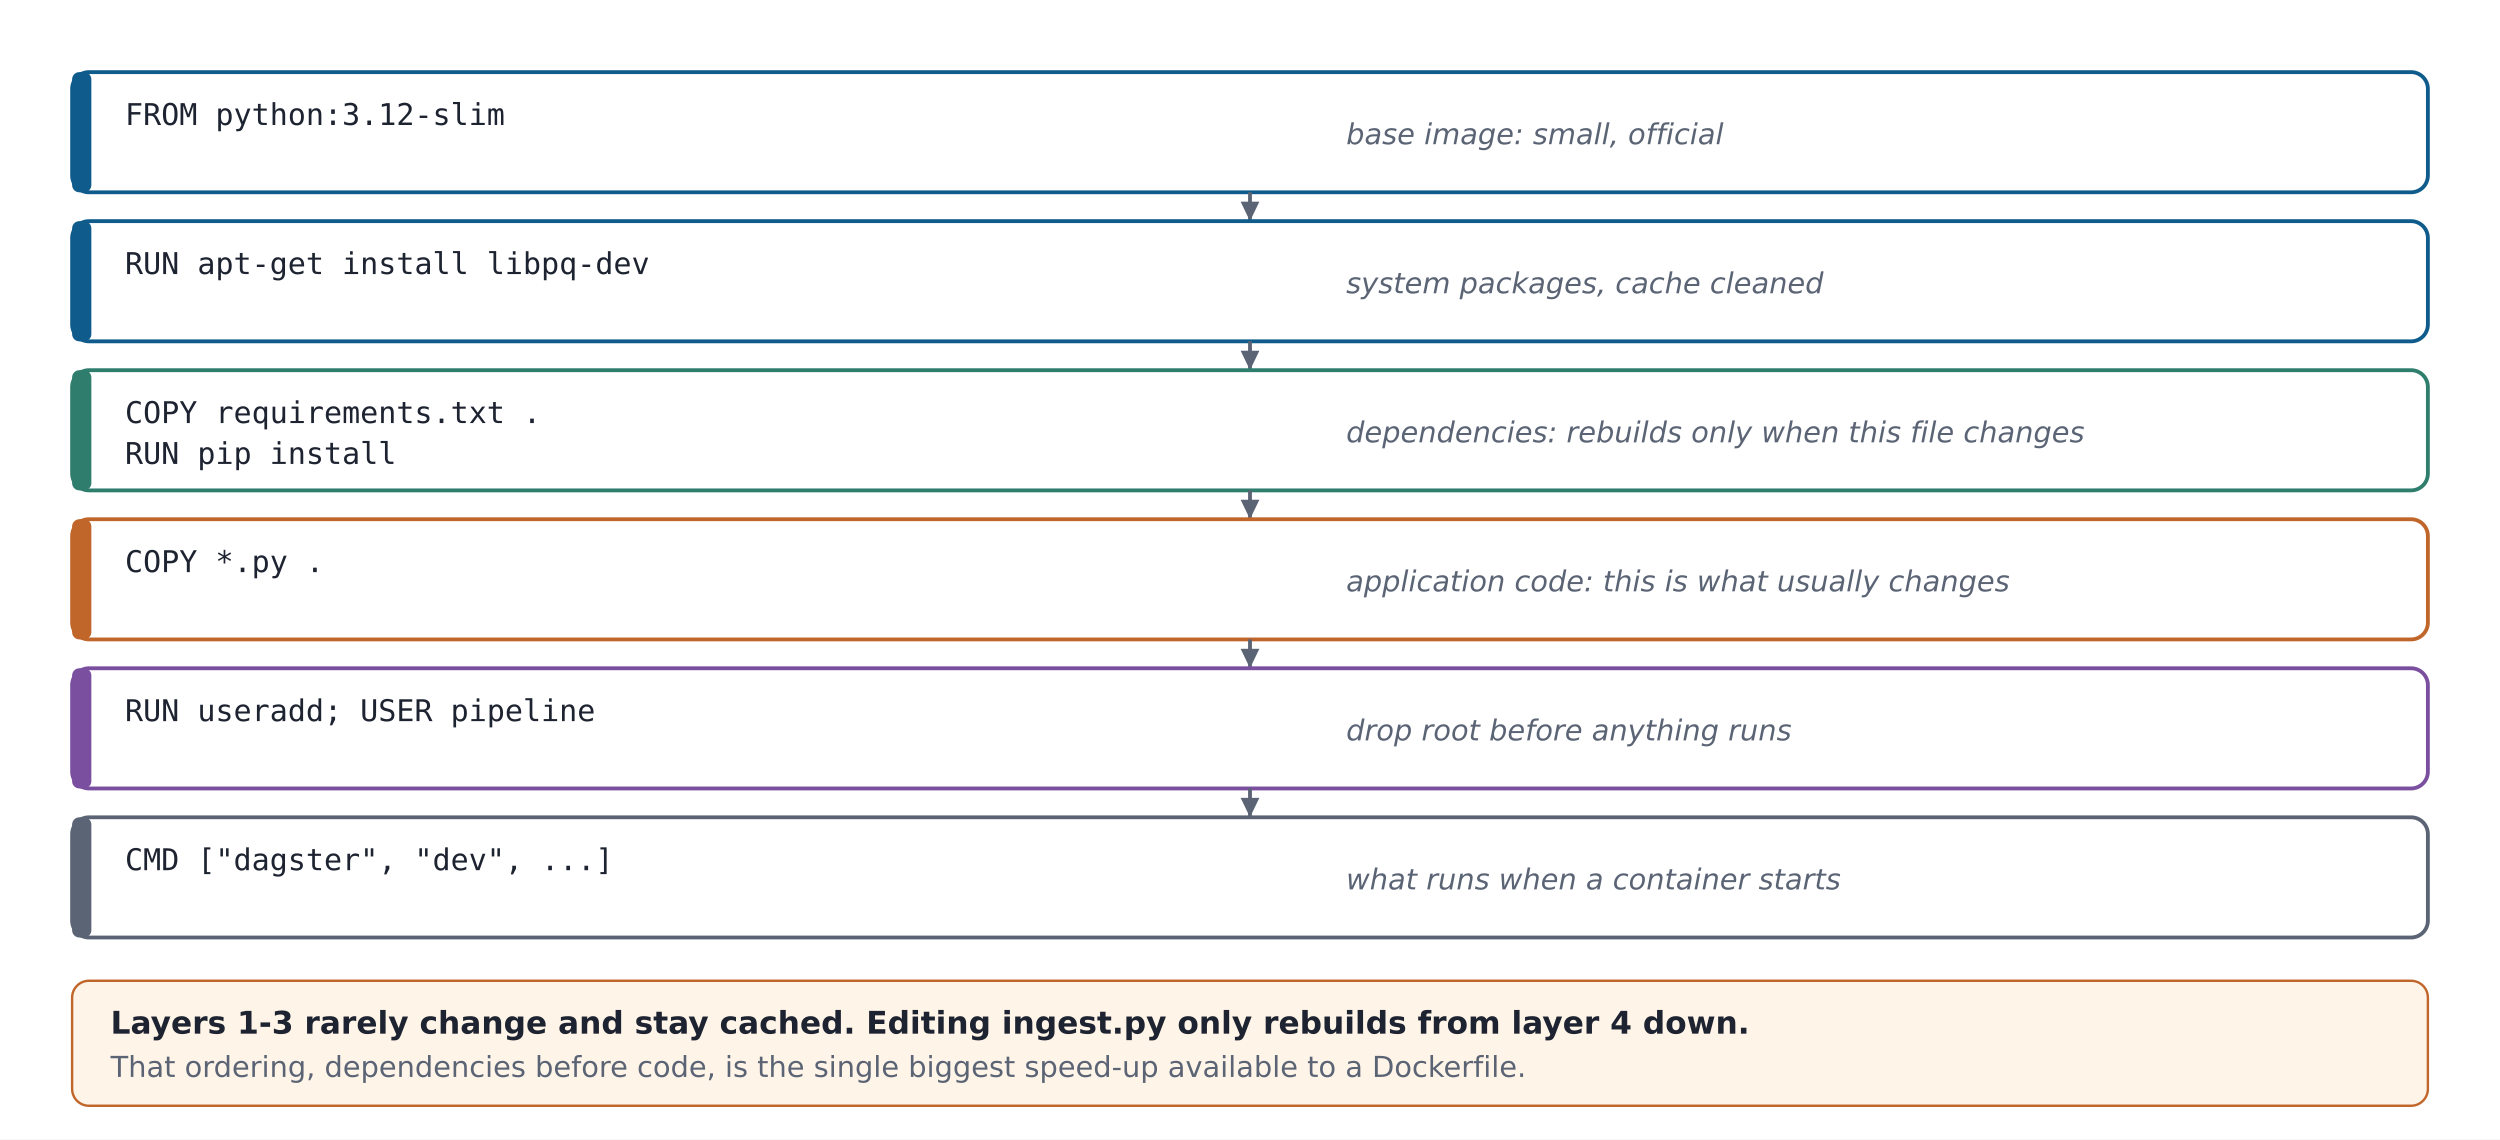
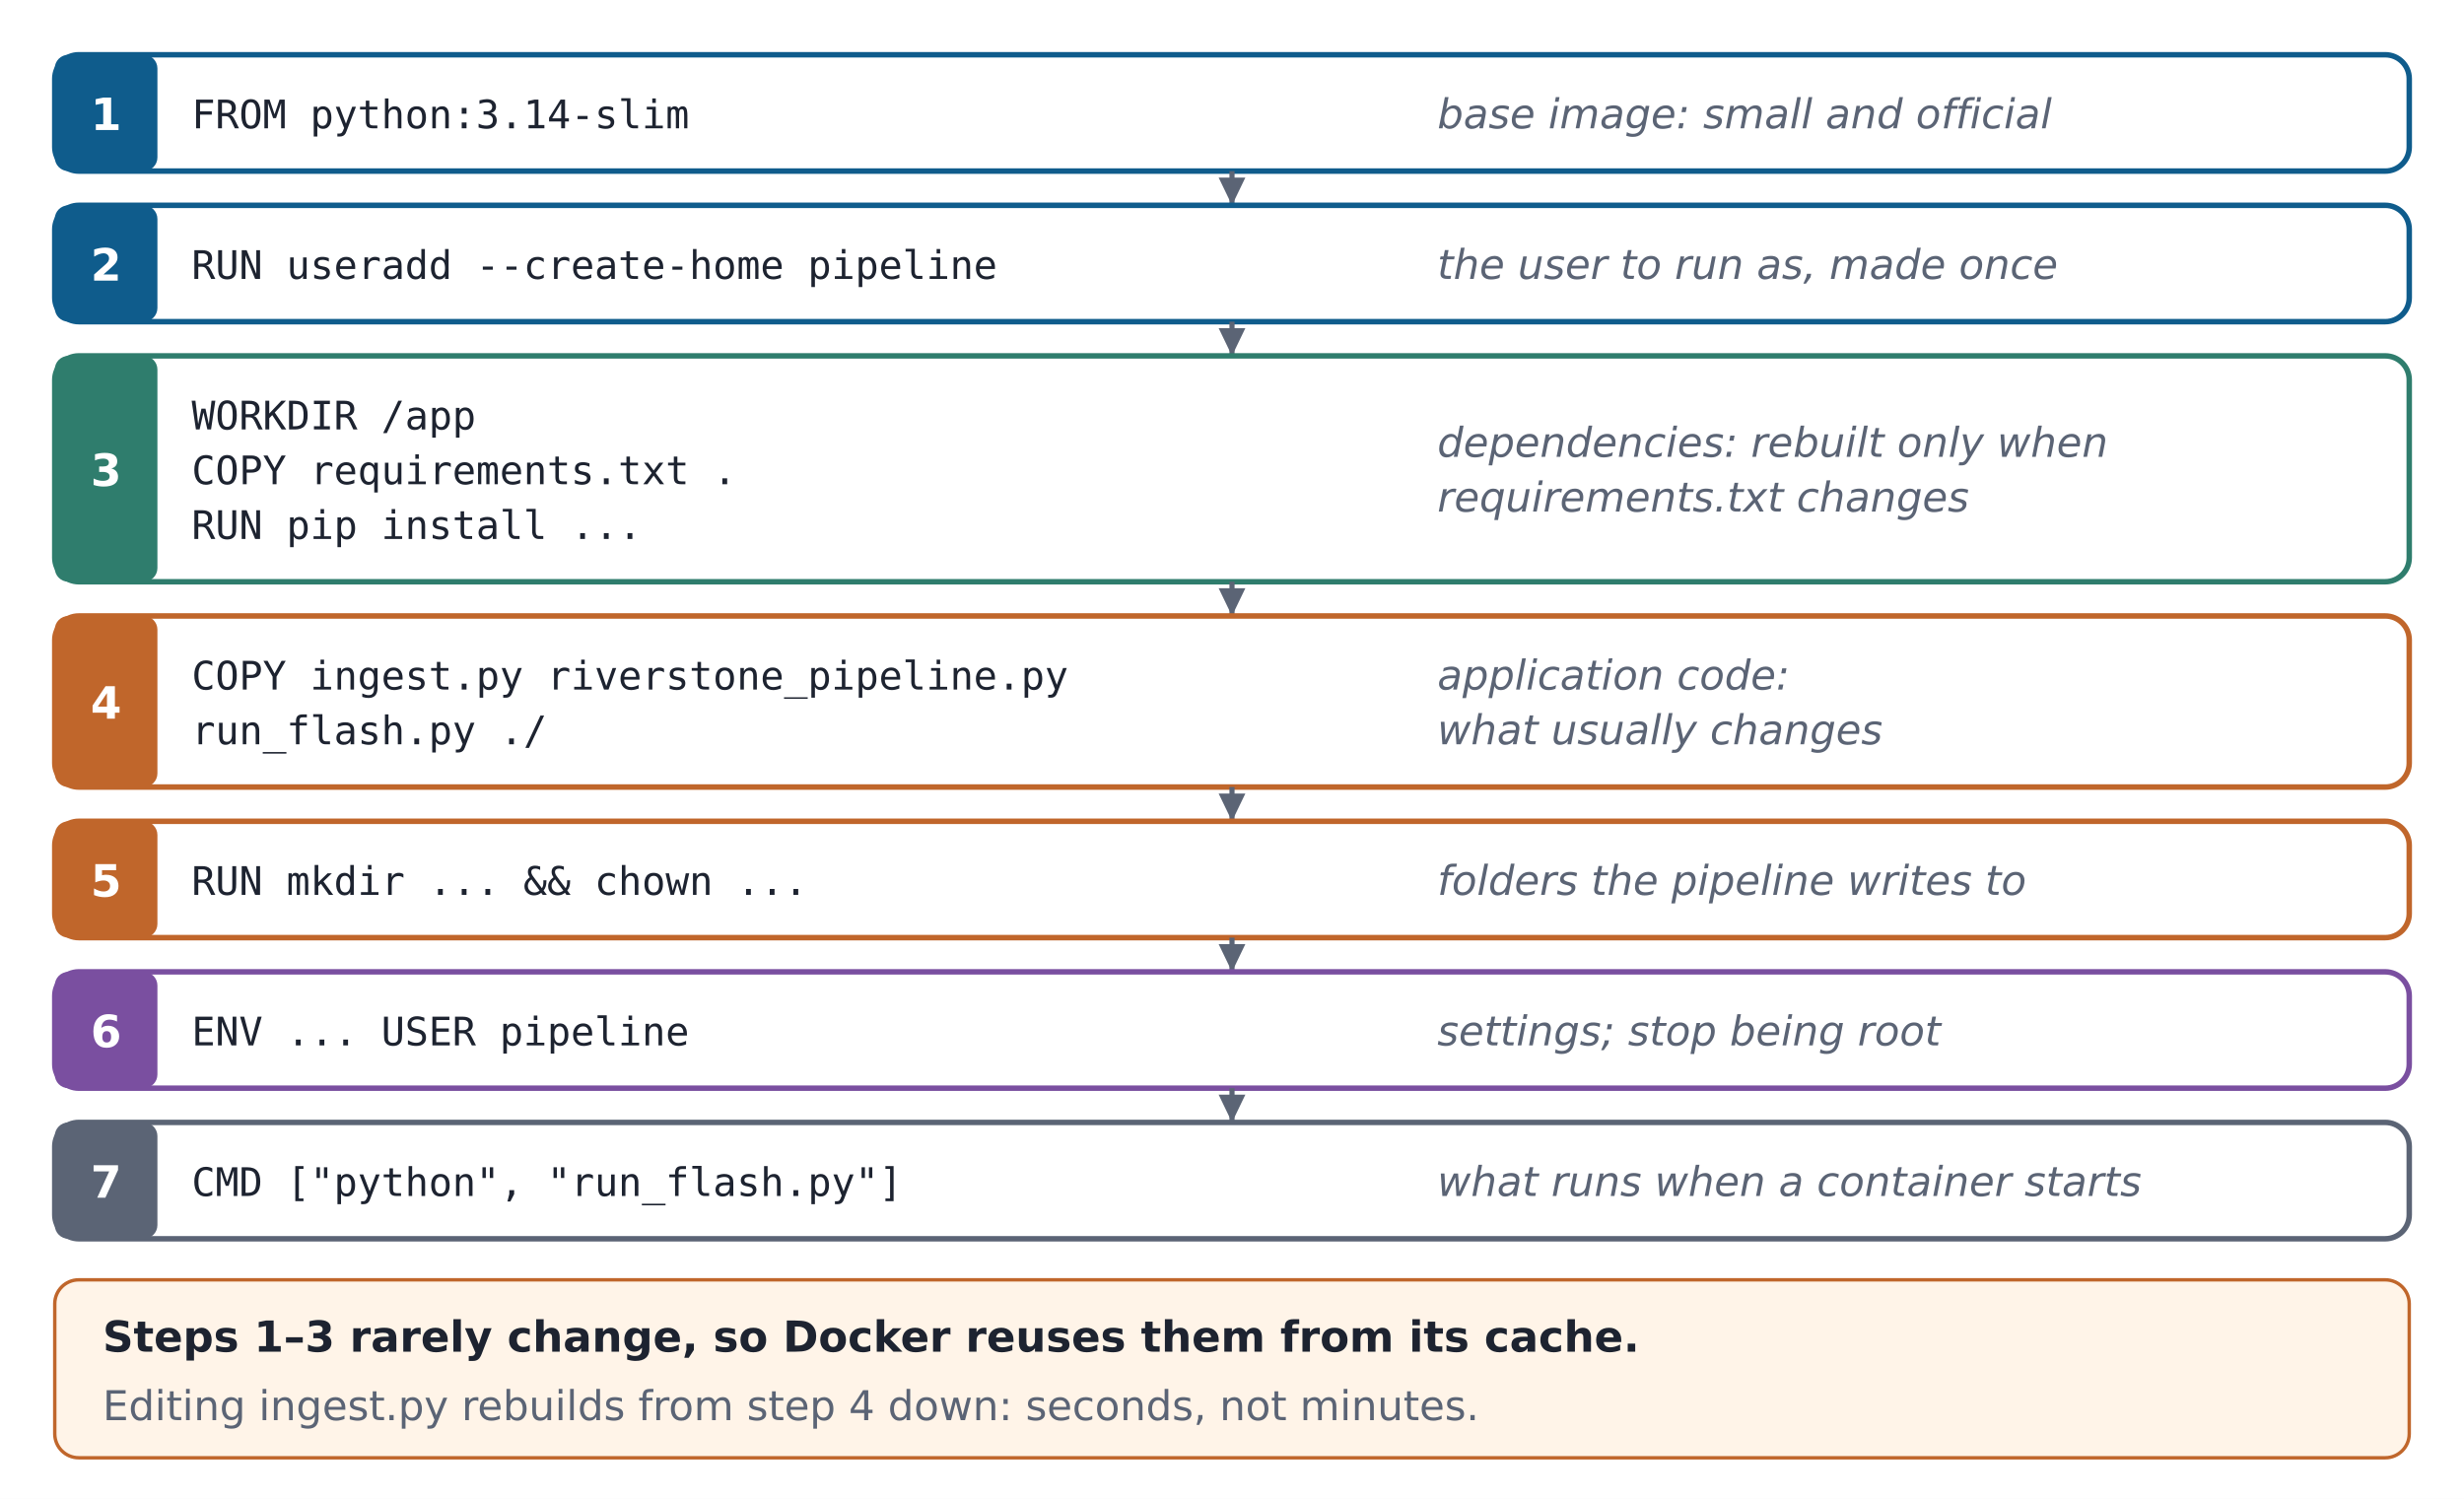
- <svg xmlns="http://www.w3.org/2000/svg" width="1040" height="474" viewBox="0 0 1040 474" font-family="DejaVu Sans, Arial, sans-serif">
-   <rect width="1040" height="474" fill="#ffffff" />
-   <rect x="30" y="30" width="980" height="50" rx="7" fill="#fff" stroke="#0f5c8c" stroke-width="1.6" />
-   <rect x="30" y="30" width="8" height="50" rx="3" fill="#0f5c8c" stroke="none" stroke-width="1" />
-   <text x="52" y="52" font-size="12.5" font-family="DejaVu Sans Mono, monospace" fill="#1d2330">FROM python:3.12-slim</text>
-   <text x="560" y="60" font-size="12" fill="#5b6475" font-weight="normal" text-anchor="start" font-style="italic">base image: small, official</text>
-   <path d="M520,80 L520,92" fill="none" stroke="#5b6475" stroke-width="1.6" stroke-linejoin="round" />
-   <path d="M520,92 L516.1,83.9 L523.9,83.9 Z" fill="#5b6475" />
-   <rect x="30" y="92" width="980" height="50" rx="7" fill="#fff" stroke="#0f5c8c" stroke-width="1.6" />
-   <rect x="30" y="92" width="8" height="50" rx="3" fill="#0f5c8c" stroke="none" stroke-width="1" />
-   <text x="52" y="114" font-size="12.5" font-family="DejaVu Sans Mono, monospace" fill="#1d2330">RUN apt-get install libpq-dev</text>
-   <text x="560" y="122" font-size="12" fill="#5b6475" font-weight="normal" text-anchor="start" font-style="italic">system packages, cache cleaned</text>
-   <path d="M520,142 L520,154" fill="none" stroke="#5b6475" stroke-width="1.6" stroke-linejoin="round" />
-   <path d="M520,154 L516.1,145.9 L523.9,145.9 Z" fill="#5b6475" />
-   <rect x="30" y="154" width="980" height="50" rx="7" fill="#fff" stroke="#2f7d6d" stroke-width="1.6" />
-   <rect x="30" y="154" width="8" height="50" rx="3" fill="#2f7d6d" stroke="none" stroke-width="1" />
-   <text x="52" y="176" font-size="12.5" font-family="DejaVu Sans Mono, monospace" fill="#1d2330">COPY requirements.txt .</text>
-   <text x="52" y="193" font-size="12.5" font-family="DejaVu Sans Mono, monospace" fill="#1d2330">RUN pip install</text>
-   <text x="560" y="184" font-size="12" fill="#5b6475" font-weight="normal" text-anchor="start" font-style="italic">dependencies: rebuilds only when this file changes</text>
-   <path d="M520,204 L520,216" fill="none" stroke="#5b6475" stroke-width="1.6" stroke-linejoin="round" />
-   <path d="M520,216 L516.1,207.9 L523.9,207.9 Z" fill="#5b6475" />
-   <rect x="30" y="216" width="980" height="50" rx="7" fill="#fff" stroke="#c0662b" stroke-width="1.6" />
-   <rect x="30" y="216" width="8" height="50" rx="3" fill="#c0662b" stroke="none" stroke-width="1" />
-   <text x="52" y="238" font-size="12.5" font-family="DejaVu Sans Mono, monospace" fill="#1d2330">COPY *.py .</text>
-   <text x="560" y="246" font-size="12" fill="#5b6475" font-weight="normal" text-anchor="start" font-style="italic">application code: this is what usually changes</text>
-   <path d="M520,266 L520,278" fill="none" stroke="#5b6475" stroke-width="1.6" stroke-linejoin="round" />
-   <path d="M520,278 L516.1,269.9 L523.9,269.9 Z" fill="#5b6475" />
-   <rect x="30" y="278" width="980" height="50" rx="7" fill="#fff" stroke="#7a4fa0" stroke-width="1.6" />
-   <rect x="30" y="278" width="8" height="50" rx="3" fill="#7a4fa0" stroke="none" stroke-width="1" />
-   <text x="52" y="300" font-size="12.5" font-family="DejaVu Sans Mono, monospace" fill="#1d2330">RUN useradd; USER pipeline</text>
-   <text x="560" y="308" font-size="12" fill="#5b6475" font-weight="normal" text-anchor="start" font-style="italic">drop root before anything runs</text>
-   <path d="M520,328 L520,340" fill="none" stroke="#5b6475" stroke-width="1.6" stroke-linejoin="round" />
-   <path d="M520,340 L516.1,331.9 L523.9,331.9 Z" fill="#5b6475" />
-   <rect x="30" y="340" width="980" height="50" rx="7" fill="#fff" stroke="#5b6475" stroke-width="1.6" />
-   <rect x="30" y="340" width="8" height="50" rx="3" fill="#5b6475" stroke="none" stroke-width="1" />
-   <text x="52" y="362" font-size="12.5" font-family="DejaVu Sans Mono, monospace" fill="#1d2330">CMD ["dagster", "dev", ...]</text>
-   <text x="560" y="370" font-size="12" fill="#5b6475" font-weight="normal" text-anchor="start" font-style="italic">what runs when a container starts</text>
-   <rect x="30" y="408" width="980" height="52" rx="7" fill="#fff4e8" stroke="#c0662b" stroke-width="1" />
-   <text x="46" y="430" font-size="13" fill="#1d2330" font-weight="bold" text-anchor="start">Layers 1-3 rarely change and stay cached. Editing ingest.py only rebuilds from layer 4 down.</text>
-   <text x="46" y="448" font-size="12" fill="#5b6475" font-weight="normal" text-anchor="start">That ordering, dependencies before code, is the single biggest speed-up available to a Dockerfile.</text>
+ <svg xmlns="http://www.w3.org/2000/svg" width="720" height="438" viewBox="0 0 720 438" font-family="DejaVu Sans, Arial, sans-serif">
+   <rect width="720" height="438" fill="#ffffff" />
+   <rect x="16" y="16" width="688" height="34" rx="7" fill="#fff" stroke="#0f5c8c" stroke-width="1.6" />
+   <rect x="16" y="16" width="30" height="34" rx="4" fill="#0f5c8c" stroke="none" stroke-width="1" />
+   <text x="31" y="38.0" font-size="13" fill="#fff" font-weight="bold" text-anchor="middle">1</text>
+   <text x="56" y="37.5" font-size="11.5" fill="#1d2330" font-weight="normal" text-anchor="start" font-family="DejaVu Sans Mono, monospace">FROM python:3.14-slim</text>
+   <text x="420" y="37.5" font-size="12" fill="#5b6475" font-weight="normal" text-anchor="start" font-style="italic">base image: small and official</text>
+   <path d="M360,50 L360,60" fill="none" stroke="#5b6475" stroke-width="1.5" stroke-linejoin="round" />
+   <path d="M360,60 L356.1,51.9 L363.9,51.9 Z" fill="#5b6475" />
+   <rect x="16" y="60" width="688" height="34" rx="7" fill="#fff" stroke="#0f5c8c" stroke-width="1.6" />
+   <rect x="16" y="60" width="30" height="34" rx="4" fill="#0f5c8c" stroke="none" stroke-width="1" />
+   <text x="31" y="82.0" font-size="13" fill="#fff" font-weight="bold" text-anchor="middle">2</text>
+   <text x="56" y="81.5" font-size="11.5" fill="#1d2330" font-weight="normal" text-anchor="start" font-family="DejaVu Sans Mono, monospace">RUN useradd --create-home pipeline</text>
+   <text x="420" y="81.5" font-size="12" fill="#5b6475" font-weight="normal" text-anchor="start" font-style="italic">the user to run as, made once</text>
+   <path d="M360,94 L360,104" fill="none" stroke="#5b6475" stroke-width="1.5" stroke-linejoin="round" />
+   <path d="M360,104 L356.1,95.9 L363.9,95.9 Z" fill="#5b6475" />
+   <rect x="16" y="104" width="688" height="66" rx="7" fill="#fff" stroke="#2f7d6d" stroke-width="1.6" />
+   <rect x="16" y="104" width="30" height="66" rx="4" fill="#2f7d6d" stroke="none" stroke-width="1" />
+   <text x="31" y="142.0" font-size="13" fill="#fff" font-weight="bold" text-anchor="middle">3</text>
+   <text x="56" y="125.5" font-size="11.5" fill="#1d2330" font-weight="normal" text-anchor="start" font-family="DejaVu Sans Mono, monospace">WORKDIR /app</text>
+   <text x="56" y="141.5" font-size="11.5" fill="#1d2330" font-weight="normal" text-anchor="start" font-family="DejaVu Sans Mono, monospace">COPY requirements.txt .</text>
+   <text x="56" y="157.5" font-size="11.5" fill="#1d2330" font-weight="normal" text-anchor="start" font-family="DejaVu Sans Mono, monospace">RUN pip install ...</text>
+   <text x="420" y="133.5" font-size="12" fill="#5b6475" font-weight="normal" text-anchor="start" font-style="italic">dependencies: rebuilt only when</text>
+   <text x="420" y="149.5" font-size="12" fill="#5b6475" font-weight="normal" text-anchor="start" font-style="italic">requirements.txt changes</text>
+   <path d="M360,170 L360,180" fill="none" stroke="#5b6475" stroke-width="1.5" stroke-linejoin="round" />
+   <path d="M360,180 L356.1,171.9 L363.9,171.9 Z" fill="#5b6475" />
+   <rect x="16" y="180" width="688" height="50" rx="7" fill="#fff" stroke="#c0662b" stroke-width="1.6" />
+   <rect x="16" y="180" width="30" height="50" rx="4" fill="#c0662b" stroke="none" stroke-width="1" />
+   <text x="31" y="210.0" font-size="13" fill="#fff" font-weight="bold" text-anchor="middle">4</text>
+   <text x="56" y="201.5" font-size="11.5" fill="#1d2330" font-weight="normal" text-anchor="start" font-family="DejaVu Sans Mono, monospace">COPY ingest.py riverstone_pipeline.py</text>
+   <text x="56" y="217.5" font-size="11.5" fill="#1d2330" font-weight="normal" text-anchor="start" font-family="DejaVu Sans Mono, monospace">  run_flash.py ./</text>
+   <text x="420" y="201.5" font-size="12" fill="#5b6475" font-weight="normal" text-anchor="start" font-style="italic">application code:</text>
+   <text x="420" y="217.5" font-size="12" fill="#5b6475" font-weight="normal" text-anchor="start" font-style="italic">what usually changes</text>
+   <path d="M360,230 L360,240" fill="none" stroke="#5b6475" stroke-width="1.5" stroke-linejoin="round" />
+   <path d="M360,240 L356.1,231.9 L363.9,231.9 Z" fill="#5b6475" />
+   <rect x="16" y="240" width="688" height="34" rx="7" fill="#fff" stroke="#c0662b" stroke-width="1.6" />
+   <rect x="16" y="240" width="30" height="34" rx="4" fill="#c0662b" stroke="none" stroke-width="1" />
+   <text x="31" y="262.0" font-size="13" fill="#fff" font-weight="bold" text-anchor="middle">5</text>
+   <text x="56" y="261.5" font-size="11.5" fill="#1d2330" font-weight="normal" text-anchor="start" font-family="DejaVu Sans Mono, monospace">RUN mkdir ... &amp;&amp; chown ...</text>
+   <text x="420" y="261.5" font-size="12" fill="#5b6475" font-weight="normal" text-anchor="start" font-style="italic">folders the pipeline writes to</text>
+   <path d="M360,274 L360,284" fill="none" stroke="#5b6475" stroke-width="1.5" stroke-linejoin="round" />
+   <path d="M360,284 L356.1,275.9 L363.9,275.9 Z" fill="#5b6475" />
+   <rect x="16" y="284" width="688" height="34" rx="7" fill="#fff" stroke="#7a4fa0" stroke-width="1.6" />
+   <rect x="16" y="284" width="30" height="34" rx="4" fill="#7a4fa0" stroke="none" stroke-width="1" />
+   <text x="31" y="306.0" font-size="13" fill="#fff" font-weight="bold" text-anchor="middle">6</text>
+   <text x="56" y="305.5" font-size="11.5" fill="#1d2330" font-weight="normal" text-anchor="start" font-family="DejaVu Sans Mono, monospace">ENV ...   USER pipeline</text>
+   <text x="420" y="305.5" font-size="12" fill="#5b6475" font-weight="normal" text-anchor="start" font-style="italic">settings; stop being root</text>
+   <path d="M360,318 L360,328" fill="none" stroke="#5b6475" stroke-width="1.5" stroke-linejoin="round" />
+   <path d="M360,328 L356.1,319.9 L363.9,319.9 Z" fill="#5b6475" />
+   <rect x="16" y="328" width="688" height="34" rx="7" fill="#fff" stroke="#5b6475" stroke-width="1.6" />
+   <rect x="16" y="328" width="30" height="34" rx="4" fill="#5b6475" stroke="none" stroke-width="1" />
+   <text x="31" y="350.0" font-size="13" fill="#fff" font-weight="bold" text-anchor="middle">7</text>
+   <text x="56" y="349.5" font-size="11.5" fill="#1d2330" font-weight="normal" text-anchor="start" font-family="DejaVu Sans Mono, monospace">CMD ["python", "run_flash.py"]</text>
+   <text x="420" y="349.5" font-size="12" fill="#5b6475" font-weight="normal" text-anchor="start" font-style="italic">what runs when a container starts</text>
+   <rect x="16" y="374" width="688" height="52" rx="7" fill="#fff4e8" stroke="#c0662b" stroke-width="1" />
+   <text x="30" y="395" font-size="12.5" fill="#1d2330" font-weight="bold" text-anchor="start">Steps 1–3 rarely change, so Docker reuses them from its cache.</text>
+   <text x="30" y="415" font-size="12" fill="#5b6475" font-weight="normal" text-anchor="start">Editing ingest.py rebuilds from step 4 down: seconds, not minutes.</text>
</svg>
